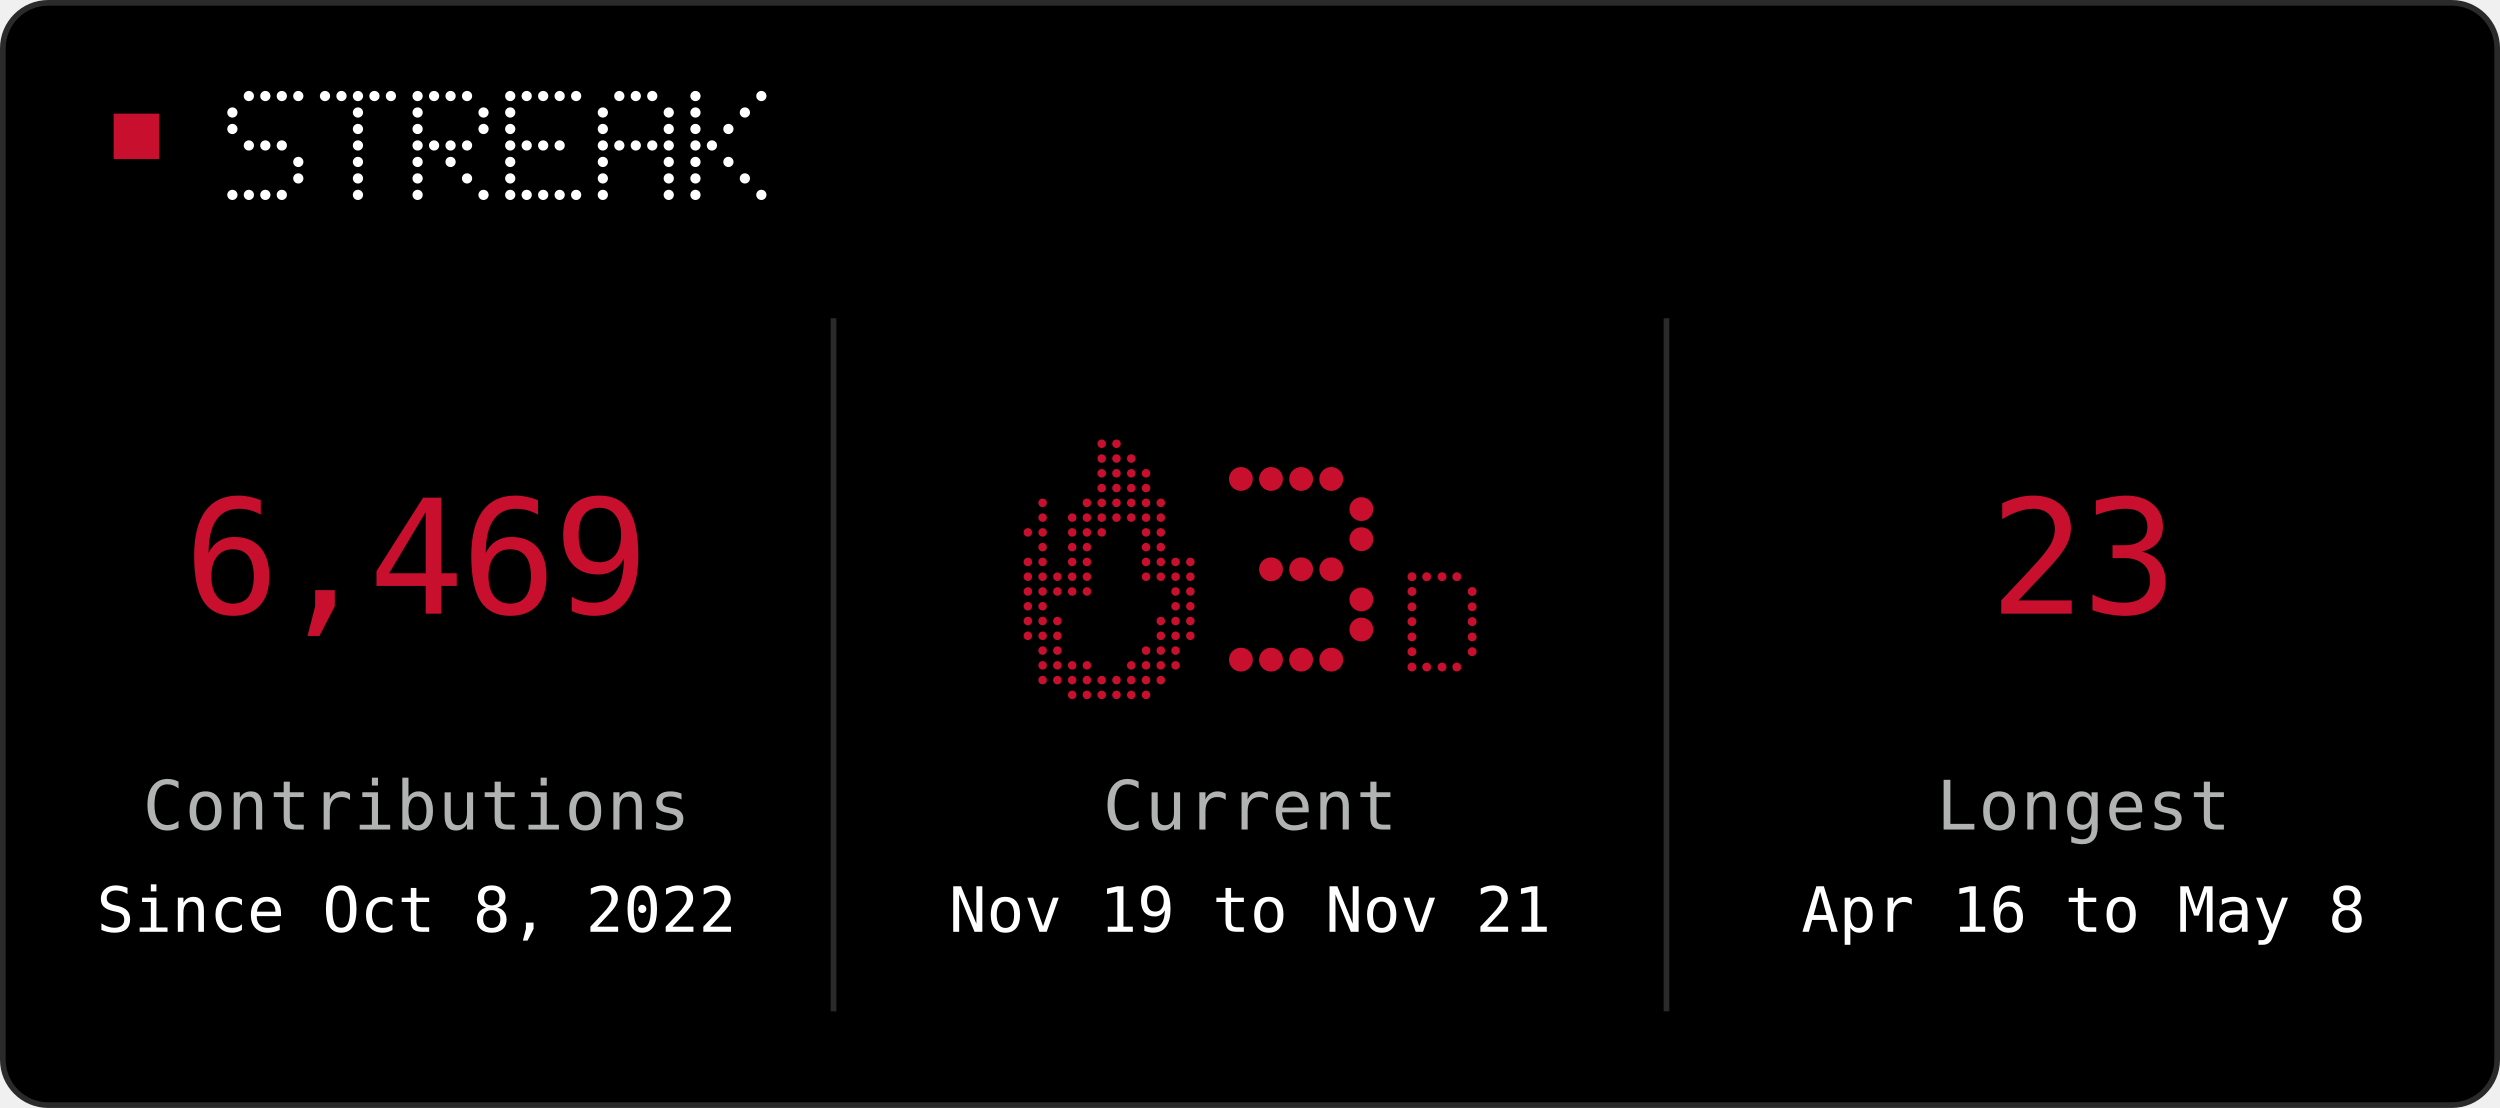
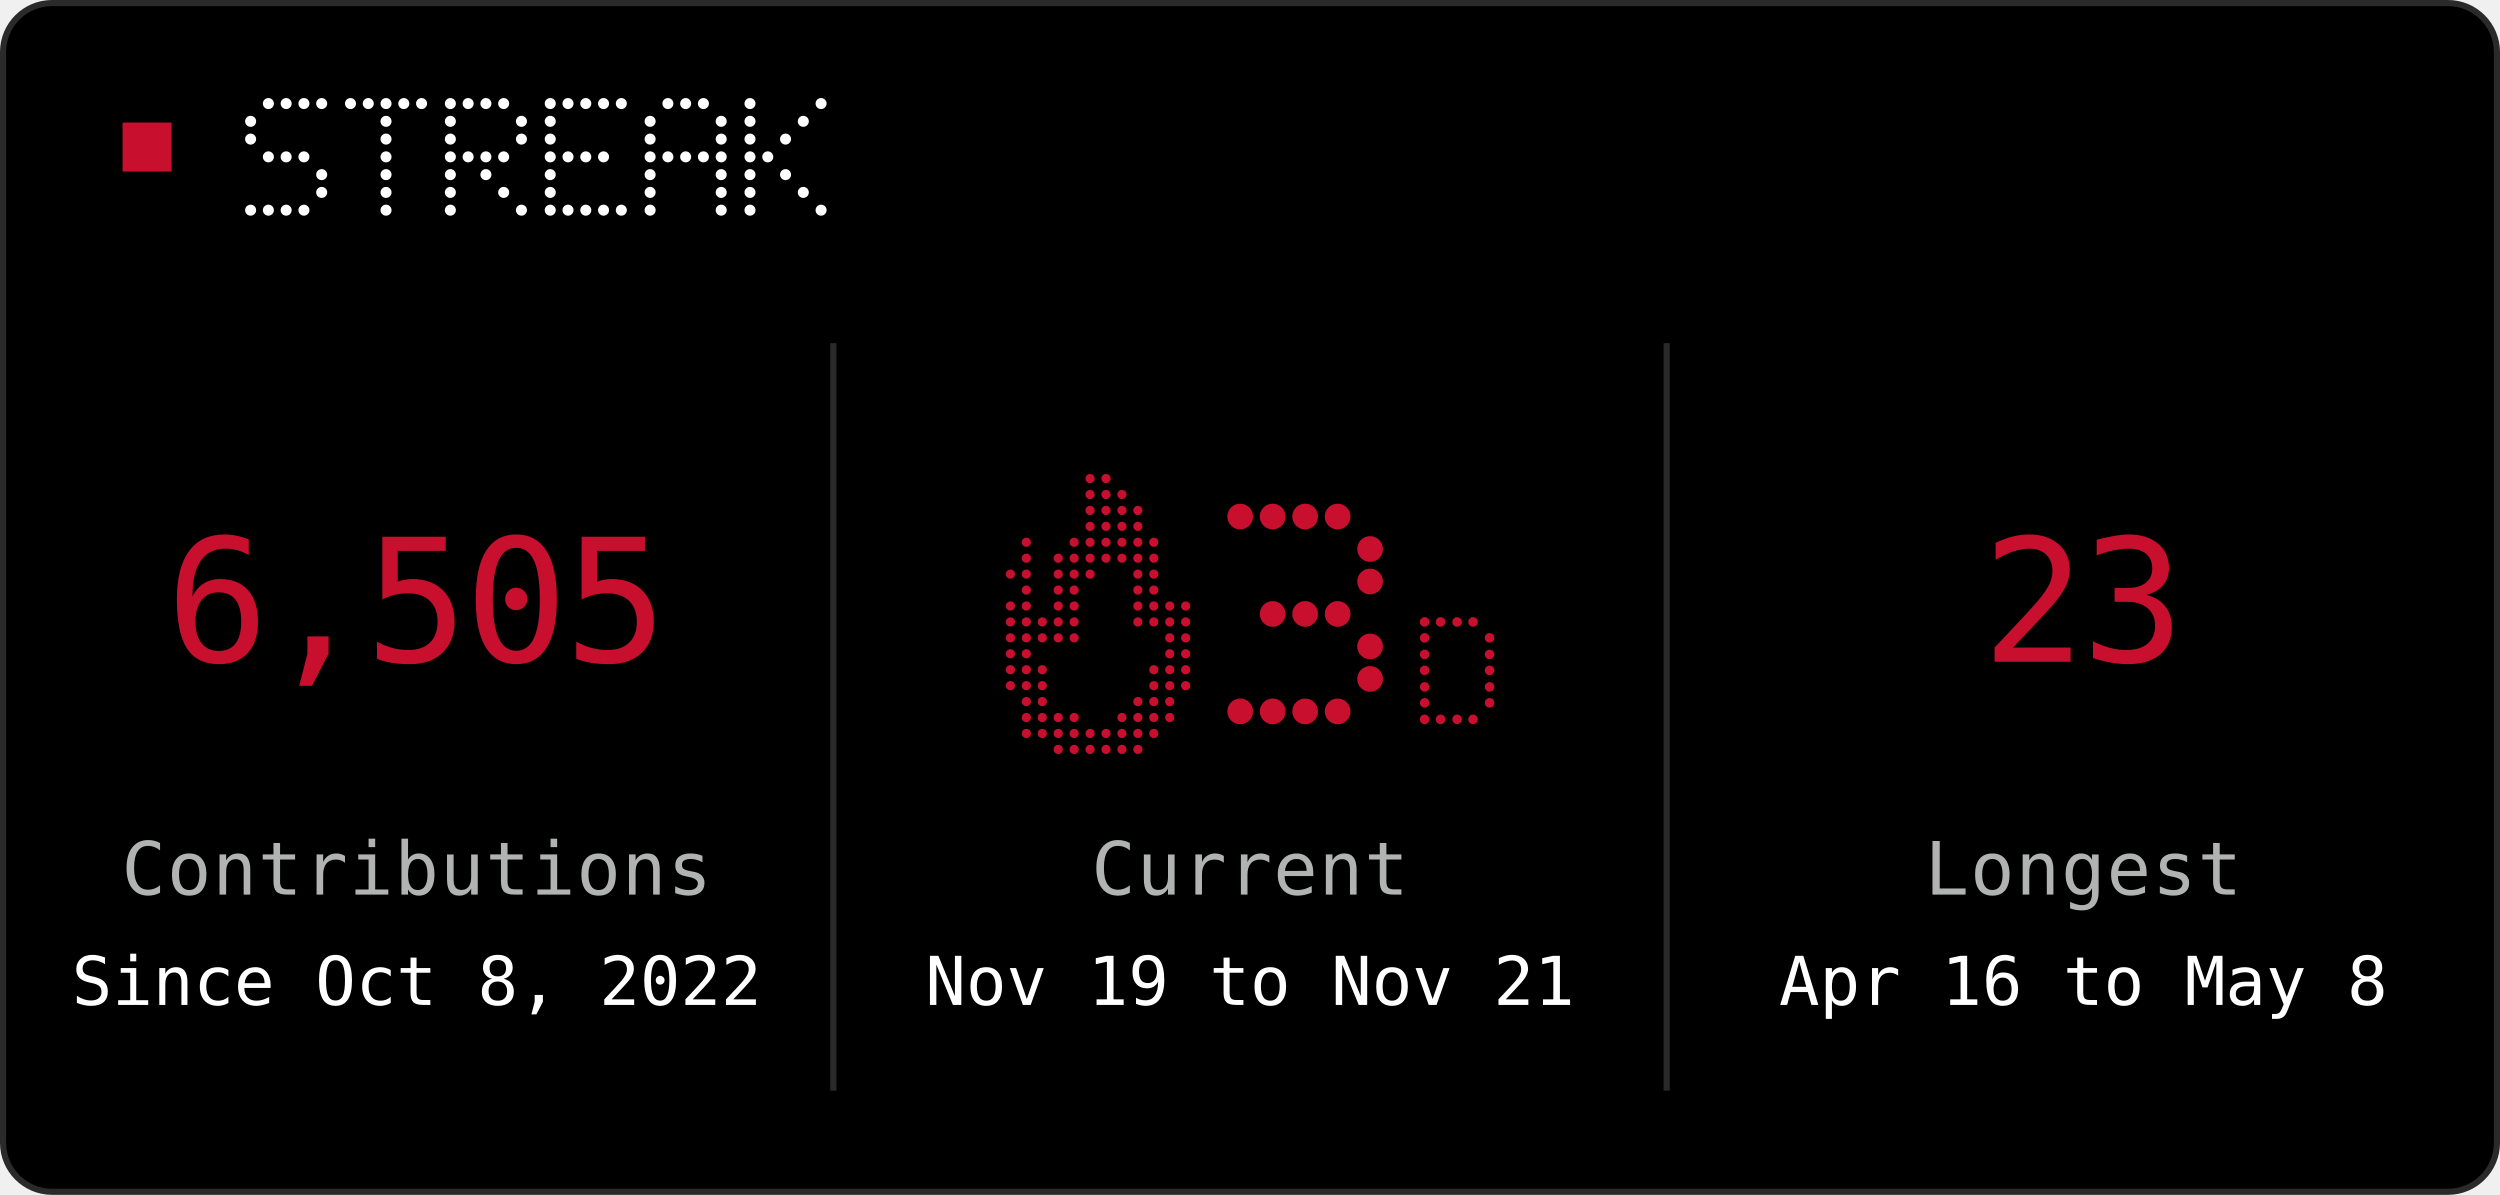
- <svg xmlns="http://www.w3.org/2000/svg" width="440" height="195" viewBox="0 0 440 195" role="img">
-   <rect x="0.5" y="0.5" width="439" height="194" rx="8" fill="#000000" stroke="#2A2A2A" />
+ <svg xmlns="http://www.w3.org/2000/svg" width="408" height="195" viewBox="0 0 408 195" role="img">
+   <rect x="0.5" y="0.5" width="407" height="194" rx="8" fill="#000000" stroke="#2A2A2A" />
  <rect x="20" y="20" width="8" height="8" fill="#C8102E" />
  <circle cx="43.8" cy="16.9" r="0.90" fill="#FFFFFF" />
  <circle cx="46.7" cy="16.9" r="0.90" fill="#FFFFFF" />
  <circle cx="49.6" cy="16.9" r="0.90" fill="#FFFFFF" />
  <circle cx="52.5" cy="16.9" r="0.90" fill="#FFFFFF" />
  <circle cx="40.9" cy="19.8" r="0.90" fill="#FFFFFF" />
  <circle cx="40.9" cy="22.7" r="0.90" fill="#FFFFFF" />
  <circle cx="43.8" cy="25.6" r="0.90" fill="#FFFFFF" />
  <circle cx="46.7" cy="25.6" r="0.90" fill="#FFFFFF" />
  <circle cx="49.6" cy="25.6" r="0.90" fill="#FFFFFF" />
  <circle cx="52.5" cy="28.5" r="0.90" fill="#FFFFFF" />
  <circle cx="52.5" cy="31.4" r="0.90" fill="#FFFFFF" />
  <circle cx="40.9" cy="34.3" r="0.90" fill="#FFFFFF" />
  <circle cx="43.8" cy="34.3" r="0.90" fill="#FFFFFF" />
  <circle cx="46.7" cy="34.3" r="0.90" fill="#FFFFFF" />
  <circle cx="49.6" cy="34.3" r="0.90" fill="#FFFFFF" />
  <circle cx="57.2" cy="16.9" r="0.90" fill="#FFFFFF" />
  <circle cx="60.1" cy="16.9" r="0.90" fill="#FFFFFF" />
  <circle cx="63.0" cy="16.9" r="0.90" fill="#FFFFFF" />
  <circle cx="65.9" cy="16.9" r="0.90" fill="#FFFFFF" />
  <circle cx="68.8" cy="16.9" r="0.90" fill="#FFFFFF" />
  <circle cx="63.0" cy="19.8" r="0.90" fill="#FFFFFF" />
  <circle cx="63.0" cy="22.7" r="0.90" fill="#FFFFFF" />
  <circle cx="63.0" cy="25.6" r="0.90" fill="#FFFFFF" />
  <circle cx="63.0" cy="28.5" r="0.90" fill="#FFFFFF" />
  <circle cx="63.0" cy="31.4" r="0.90" fill="#FFFFFF" />
  <circle cx="63.0" cy="34.3" r="0.90" fill="#FFFFFF" />
  <circle cx="73.5" cy="16.9" r="0.90" fill="#FFFFFF" />
  <circle cx="76.4" cy="16.9" r="0.90" fill="#FFFFFF" />
  <circle cx="79.3" cy="16.9" r="0.90" fill="#FFFFFF" />
  <circle cx="82.2" cy="16.9" r="0.90" fill="#FFFFFF" />
  <circle cx="73.5" cy="19.8" r="0.90" fill="#FFFFFF" />
  <circle cx="85.1" cy="19.8" r="0.90" fill="#FFFFFF" />
  <circle cx="73.5" cy="22.7" r="0.90" fill="#FFFFFF" />
  <circle cx="85.1" cy="22.7" r="0.90" fill="#FFFFFF" />
  <circle cx="73.5" cy="25.6" r="0.90" fill="#FFFFFF" />
  <circle cx="76.4" cy="25.6" r="0.90" fill="#FFFFFF" />
  <circle cx="79.3" cy="25.6" r="0.90" fill="#FFFFFF" />
  <circle cx="82.2" cy="25.6" r="0.90" fill="#FFFFFF" />
  <circle cx="73.5" cy="28.5" r="0.90" fill="#FFFFFF" />
  <circle cx="79.3" cy="28.5" r="0.90" fill="#FFFFFF" />
  <circle cx="73.5" cy="31.4" r="0.90" fill="#FFFFFF" />
  <circle cx="82.2" cy="31.4" r="0.90" fill="#FFFFFF" />
  <circle cx="73.5" cy="34.3" r="0.90" fill="#FFFFFF" />
  <circle cx="85.1" cy="34.3" r="0.90" fill="#FFFFFF" />
  <circle cx="89.8" cy="16.9" r="0.90" fill="#FFFFFF" />
  <circle cx="92.7" cy="16.9" r="0.90" fill="#FFFFFF" />
  <circle cx="95.6" cy="16.9" r="0.90" fill="#FFFFFF" />
  <circle cx="98.5" cy="16.9" r="0.90" fill="#FFFFFF" />
  <circle cx="101.4" cy="16.9" r="0.90" fill="#FFFFFF" />
  <circle cx="89.8" cy="19.8" r="0.90" fill="#FFFFFF" />
  <circle cx="89.8" cy="22.7" r="0.90" fill="#FFFFFF" />
  <circle cx="89.8" cy="25.6" r="0.90" fill="#FFFFFF" />
  <circle cx="92.7" cy="25.6" r="0.90" fill="#FFFFFF" />
  <circle cx="95.6" cy="25.6" r="0.90" fill="#FFFFFF" />
  <circle cx="98.5" cy="25.6" r="0.90" fill="#FFFFFF" />
  <circle cx="89.8" cy="28.5" r="0.90" fill="#FFFFFF" />
  <circle cx="89.8" cy="31.4" r="0.90" fill="#FFFFFF" />
  <circle cx="89.8" cy="34.3" r="0.90" fill="#FFFFFF" />
  <circle cx="92.7" cy="34.3" r="0.90" fill="#FFFFFF" />
  <circle cx="95.6" cy="34.3" r="0.90" fill="#FFFFFF" />
  <circle cx="98.5" cy="34.3" r="0.90" fill="#FFFFFF" />
  <circle cx="101.4" cy="34.3" r="0.90" fill="#FFFFFF" />
  <circle cx="109.0" cy="16.9" r="0.90" fill="#FFFFFF" />
  <circle cx="111.9" cy="16.9" r="0.90" fill="#FFFFFF" />
  <circle cx="114.8" cy="16.9" r="0.90" fill="#FFFFFF" />
  <circle cx="106.1" cy="19.8" r="0.90" fill="#FFFFFF" />
  <circle cx="117.7" cy="19.8" r="0.90" fill="#FFFFFF" />
  <circle cx="106.1" cy="22.7" r="0.90" fill="#FFFFFF" />
  <circle cx="117.7" cy="22.7" r="0.90" fill="#FFFFFF" />
  <circle cx="106.1" cy="25.6" r="0.90" fill="#FFFFFF" />
  <circle cx="109.0" cy="25.6" r="0.90" fill="#FFFFFF" />
  <circle cx="111.9" cy="25.6" r="0.90" fill="#FFFFFF" />
  <circle cx="114.8" cy="25.6" r="0.90" fill="#FFFFFF" />
  <circle cx="117.7" cy="25.6" r="0.90" fill="#FFFFFF" />
  <circle cx="106.1" cy="28.5" r="0.90" fill="#FFFFFF" />
  <circle cx="117.7" cy="28.5" r="0.90" fill="#FFFFFF" />
  <circle cx="106.1" cy="31.4" r="0.90" fill="#FFFFFF" />
  <circle cx="117.7" cy="31.4" r="0.90" fill="#FFFFFF" />
  <circle cx="106.1" cy="34.3" r="0.90" fill="#FFFFFF" />
  <circle cx="117.7" cy="34.3" r="0.90" fill="#FFFFFF" />
  <circle cx="122.4" cy="16.9" r="0.90" fill="#FFFFFF" />
  <circle cx="134.0" cy="16.9" r="0.90" fill="#FFFFFF" />
  <circle cx="122.4" cy="19.8" r="0.90" fill="#FFFFFF" />
  <circle cx="131.1" cy="19.8" r="0.90" fill="#FFFFFF" />
  <circle cx="122.4" cy="22.7" r="0.90" fill="#FFFFFF" />
  <circle cx="128.2" cy="22.7" r="0.90" fill="#FFFFFF" />
  <circle cx="122.4" cy="25.6" r="0.90" fill="#FFFFFF" />
  <circle cx="125.3" cy="25.6" r="0.90" fill="#FFFFFF" />
  <circle cx="122.4" cy="28.5" r="0.90" fill="#FFFFFF" />
  <circle cx="128.2" cy="28.5" r="0.90" fill="#FFFFFF" />
  <circle cx="122.4" cy="31.4" r="0.90" fill="#FFFFFF" />
  <circle cx="131.1" cy="31.4" r="0.90" fill="#FFFFFF" />
  <circle cx="122.4" cy="34.3" r="0.90" fill="#FFFFFF" />
  <circle cx="134.0" cy="34.3" r="0.90" fill="#FFFFFF" />
-   <line x1="146.7" y1="56" x2="146.7" y2="178" stroke="#2A2A2A" />
-   <line x1="293.3" y1="56" x2="293.3" y2="178" stroke="#2A2A2A" />
-   <text x="73.3" y="108" fill="#C8102E" text-anchor="middle" font-family="ui-monospace, Geist Mono, monospace" font-size="28" letter-spacing="-0.6" dominant-baseline="auto">6,469</text>
-   <text x="73.3" y="146" fill="#B1B3B3" text-anchor="middle" font-family="ui-monospace, Geist Mono, monospace" font-size="12" letter-spacing="0.2" dominant-baseline="auto">Contributions</text>
-   <text x="73.3" y="164" fill="#FFFFFF" text-anchor="middle" font-family="ui-monospace, Geist Mono, monospace" font-size="11" letter-spacing="0" dominant-baseline="auto">Since Oct 8, 2022</text>
-   <circle cx="193.9" cy="78.1" r="0.75" fill="#C8102E" />
-   <circle cx="196.5" cy="78.1" r="0.75" fill="#C8102E" />
-   <circle cx="193.9" cy="80.7" r="0.75" fill="#C8102E" />
-   <circle cx="196.5" cy="80.7" r="0.75" fill="#C8102E" />
-   <circle cx="199.1" cy="80.7" r="0.75" fill="#C8102E" />
-   <circle cx="193.9" cy="83.3" r="0.75" fill="#C8102E" />
-   <circle cx="196.5" cy="83.3" r="0.75" fill="#C8102E" />
-   <circle cx="199.1" cy="83.3" r="0.75" fill="#C8102E" />
-   <circle cx="201.7" cy="83.3" r="0.75" fill="#C8102E" />
-   <circle cx="193.9" cy="85.9" r="0.75" fill="#C8102E" />
-   <circle cx="196.5" cy="85.9" r="0.75" fill="#C8102E" />
-   <circle cx="199.1" cy="85.9" r="0.75" fill="#C8102E" />
-   <circle cx="201.7" cy="85.9" r="0.75" fill="#C8102E" />
-   <circle cx="183.5" cy="88.5" r="0.75" fill="#C8102E" />
-   <circle cx="191.3" cy="88.5" r="0.75" fill="#C8102E" />
-   <circle cx="193.9" cy="88.5" r="0.75" fill="#C8102E" />
-   <circle cx="196.5" cy="88.5" r="0.75" fill="#C8102E" />
-   <circle cx="199.1" cy="88.5" r="0.75" fill="#C8102E" />
-   <circle cx="201.7" cy="88.5" r="0.75" fill="#C8102E" />
-   <circle cx="204.3" cy="88.5" r="0.75" fill="#C8102E" />
-   <circle cx="183.5" cy="91.1" r="0.75" fill="#C8102E" />
-   <circle cx="188.7" cy="91.1" r="0.75" fill="#C8102E" />
-   <circle cx="191.3" cy="91.1" r="0.75" fill="#C8102E" />
-   <circle cx="193.9" cy="91.1" r="0.75" fill="#C8102E" />
-   <circle cx="196.5" cy="91.1" r="0.75" fill="#C8102E" />
-   <circle cx="199.1" cy="91.1" r="0.75" fill="#C8102E" />
-   <circle cx="201.7" cy="91.1" r="0.75" fill="#C8102E" />
-   <circle cx="204.3" cy="91.1" r="0.75" fill="#C8102E" />
-   <circle cx="180.9" cy="93.7" r="0.75" fill="#C8102E" />
-   <circle cx="183.5" cy="93.7" r="0.75" fill="#C8102E" />
-   <circle cx="188.7" cy="93.7" r="0.75" fill="#C8102E" />
-   <circle cx="191.3" cy="93.7" r="0.75" fill="#C8102E" />
-   <circle cx="193.9" cy="93.7" r="0.75" fill="#C8102E" />
-   <circle cx="201.7" cy="93.7" r="0.75" fill="#C8102E" />
-   <circle cx="204.3" cy="93.7" r="0.75" fill="#C8102E" />
-   <circle cx="183.5" cy="96.3" r="0.75" fill="#C8102E" />
-   <circle cx="188.7" cy="96.3" r="0.75" fill="#C8102E" />
-   <circle cx="191.3" cy="96.3" r="0.75" fill="#C8102E" />
-   <circle cx="201.7" cy="96.3" r="0.75" fill="#C8102E" />
-   <circle cx="204.3" cy="96.3" r="0.75" fill="#C8102E" />
-   <circle cx="180.9" cy="98.9" r="0.75" fill="#C8102E" />
-   <circle cx="183.5" cy="98.9" r="0.75" fill="#C8102E" />
-   <circle cx="188.7" cy="98.9" r="0.75" fill="#C8102E" />
-   <circle cx="191.3" cy="98.9" r="0.75" fill="#C8102E" />
-   <circle cx="201.7" cy="98.9" r="0.75" fill="#C8102E" />
-   <circle cx="204.3" cy="98.9" r="0.75" fill="#C8102E" />
-   <circle cx="206.9" cy="98.9" r="0.75" fill="#C8102E" />
-   <circle cx="209.5" cy="98.9" r="0.75" fill="#C8102E" />
-   <circle cx="180.9" cy="101.5" r="0.75" fill="#C8102E" />
-   <circle cx="183.5" cy="101.5" r="0.75" fill="#C8102E" />
-   <circle cx="186.1" cy="101.5" r="0.75" fill="#C8102E" />
-   <circle cx="188.7" cy="101.5" r="0.75" fill="#C8102E" />
-   <circle cx="191.3" cy="101.5" r="0.75" fill="#C8102E" />
-   <circle cx="201.7" cy="101.5" r="0.75" fill="#C8102E" />
-   <circle cx="204.3" cy="101.5" r="0.75" fill="#C8102E" />
-   <circle cx="206.9" cy="101.5" r="0.75" fill="#C8102E" />
-   <circle cx="209.5" cy="101.5" r="0.75" fill="#C8102E" />
-   <circle cx="180.9" cy="104.1" r="0.75" fill="#C8102E" />
-   <circle cx="183.5" cy="104.1" r="0.75" fill="#C8102E" />
-   <circle cx="186.1" cy="104.1" r="0.75" fill="#C8102E" />
-   <circle cx="188.7" cy="104.1" r="0.75" fill="#C8102E" />
-   <circle cx="191.3" cy="104.1" r="0.75" fill="#C8102E" />
-   <circle cx="206.9" cy="104.1" r="0.75" fill="#C8102E" />
-   <circle cx="209.5" cy="104.1" r="0.75" fill="#C8102E" />
-   <circle cx="180.9" cy="106.7" r="0.75" fill="#C8102E" />
-   <circle cx="183.5" cy="106.7" r="0.75" fill="#C8102E" />
-   <circle cx="206.9" cy="106.7" r="0.75" fill="#C8102E" />
-   <circle cx="209.5" cy="106.7" r="0.75" fill="#C8102E" />
-   <circle cx="180.9" cy="109.3" r="0.75" fill="#C8102E" />
-   <circle cx="183.5" cy="109.3" r="0.75" fill="#C8102E" />
-   <circle cx="186.1" cy="109.3" r="0.75" fill="#C8102E" />
-   <circle cx="204.3" cy="109.3" r="0.75" fill="#C8102E" />
-   <circle cx="206.9" cy="109.3" r="0.75" fill="#C8102E" />
-   <circle cx="209.5" cy="109.3" r="0.75" fill="#C8102E" />
-   <circle cx="180.9" cy="111.9" r="0.75" fill="#C8102E" />
-   <circle cx="183.5" cy="111.9" r="0.75" fill="#C8102E" />
-   <circle cx="186.1" cy="111.9" r="0.75" fill="#C8102E" />
-   <circle cx="204.3" cy="111.9" r="0.75" fill="#C8102E" />
-   <circle cx="206.9" cy="111.9" r="0.75" fill="#C8102E" />
-   <circle cx="209.5" cy="111.9" r="0.75" fill="#C8102E" />
-   <circle cx="183.5" cy="114.5" r="0.75" fill="#C8102E" />
-   <circle cx="186.1" cy="114.5" r="0.75" fill="#C8102E" />
-   <circle cx="201.7" cy="114.5" r="0.75" fill="#C8102E" />
-   <circle cx="204.3" cy="114.5" r="0.75" fill="#C8102E" />
-   <circle cx="206.9" cy="114.5" r="0.75" fill="#C8102E" />
-   <circle cx="183.5" cy="117.1" r="0.75" fill="#C8102E" />
-   <circle cx="186.1" cy="117.1" r="0.75" fill="#C8102E" />
-   <circle cx="188.7" cy="117.1" r="0.75" fill="#C8102E" />
-   <circle cx="191.3" cy="117.1" r="0.75" fill="#C8102E" />
-   <circle cx="199.1" cy="117.1" r="0.75" fill="#C8102E" />
-   <circle cx="201.7" cy="117.1" r="0.75" fill="#C8102E" />
-   <circle cx="204.3" cy="117.1" r="0.75" fill="#C8102E" />
-   <circle cx="206.9" cy="117.1" r="0.75" fill="#C8102E" />
-   <circle cx="183.5" cy="119.7" r="0.75" fill="#C8102E" />
-   <circle cx="186.1" cy="119.7" r="0.75" fill="#C8102E" />
-   <circle cx="188.7" cy="119.7" r="0.75" fill="#C8102E" />
-   <circle cx="191.3" cy="119.7" r="0.75" fill="#C8102E" />
-   <circle cx="193.9" cy="119.7" r="0.75" fill="#C8102E" />
-   <circle cx="196.5" cy="119.7" r="0.75" fill="#C8102E" />
-   <circle cx="199.1" cy="119.7" r="0.75" fill="#C8102E" />
-   <circle cx="201.7" cy="119.7" r="0.75" fill="#C8102E" />
-   <circle cx="204.3" cy="119.7" r="0.75" fill="#C8102E" />
-   <circle cx="188.7" cy="122.3" r="0.75" fill="#C8102E" />
-   <circle cx="191.3" cy="122.3" r="0.75" fill="#C8102E" />
-   <circle cx="193.9" cy="122.3" r="0.75" fill="#C8102E" />
-   <circle cx="196.5" cy="122.3" r="0.75" fill="#C8102E" />
-   <circle cx="199.1" cy="122.3" r="0.75" fill="#C8102E" />
-   <circle cx="201.7" cy="122.3" r="0.75" fill="#C8102E" />
-   <circle cx="218.4" cy="84.3" r="2.10" fill="#C8102E" />
-   <circle cx="223.7" cy="84.3" r="2.10" fill="#C8102E" />
-   <circle cx="229.0" cy="84.3" r="2.10" fill="#C8102E" />
-   <circle cx="234.3" cy="84.3" r="2.10" fill="#C8102E" />
-   <circle cx="239.6" cy="89.6" r="2.10" fill="#C8102E" />
-   <circle cx="239.6" cy="94.9" r="2.10" fill="#C8102E" />
-   <circle cx="223.7" cy="100.2" r="2.10" fill="#C8102E" />
-   <circle cx="229.0" cy="100.2" r="2.10" fill="#C8102E" />
-   <circle cx="234.3" cy="100.2" r="2.10" fill="#C8102E" />
-   <circle cx="239.6" cy="105.5" r="2.10" fill="#C8102E" />
-   <circle cx="239.6" cy="110.8" r="2.10" fill="#C8102E" />
-   <circle cx="218.4" cy="116.1" r="2.10" fill="#C8102E" />
-   <circle cx="223.7" cy="116.1" r="2.10" fill="#C8102E" />
-   <circle cx="229.0" cy="116.1" r="2.10" fill="#C8102E" />
-   <circle cx="234.3" cy="116.1" r="2.10" fill="#C8102E" />
-   <circle cx="248.5" cy="101.5" r="0.78" fill="#C8102E" />
-   <circle cx="251.1" cy="101.5" r="0.78" fill="#C8102E" />
-   <circle cx="253.8" cy="101.5" r="0.78" fill="#C8102E" />
-   <circle cx="256.4" cy="101.5" r="0.78" fill="#C8102E" />
-   <circle cx="248.5" cy="104.1" r="0.78" fill="#C8102E" />
-   <circle cx="259.1" cy="104.1" r="0.78" fill="#C8102E" />
-   <circle cx="248.5" cy="106.8" r="0.78" fill="#C8102E" />
-   <circle cx="259.1" cy="106.8" r="0.78" fill="#C8102E" />
-   <circle cx="248.5" cy="109.4" r="0.78" fill="#C8102E" />
-   <circle cx="259.1" cy="109.4" r="0.78" fill="#C8102E" />
-   <circle cx="248.5" cy="112.1" r="0.78" fill="#C8102E" />
-   <circle cx="259.1" cy="112.1" r="0.78" fill="#C8102E" />
-   <circle cx="248.5" cy="114.7" r="0.78" fill="#C8102E" />
-   <circle cx="259.1" cy="114.7" r="0.78" fill="#C8102E" />
-   <circle cx="248.5" cy="117.4" r="0.78" fill="#C8102E" />
-   <circle cx="251.1" cy="117.4" r="0.78" fill="#C8102E" />
-   <circle cx="253.8" cy="117.4" r="0.78" fill="#C8102E" />
-   <circle cx="256.4" cy="117.4" r="0.78" fill="#C8102E" />
-   <text x="220.0" y="146" fill="#B1B3B3" text-anchor="middle" font-family="ui-monospace, Geist Mono, monospace" font-size="12" letter-spacing="0.2" dominant-baseline="auto">Current</text>
-   <text x="220.0" y="164" fill="#FFFFFF" text-anchor="middle" font-family="ui-monospace, Geist Mono, monospace" font-size="11" letter-spacing="0" dominant-baseline="auto">Nov 19 to Nov 21</text>
-   <text x="366.7" y="108" fill="#C8102E" text-anchor="middle" font-family="ui-monospace, Geist Mono, monospace" font-size="28" letter-spacing="-0.6" dominant-baseline="auto">23</text>
-   <text x="366.7" y="146" fill="#B1B3B3" text-anchor="middle" font-family="ui-monospace, Geist Mono, monospace" font-size="12" letter-spacing="0.2" dominant-baseline="auto">Longest</text>
-   <text x="366.7" y="164" fill="#FFFFFF" text-anchor="middle" font-family="ui-monospace, Geist Mono, monospace" font-size="11" letter-spacing="0" dominant-baseline="auto">Apr 16 to May 8</text>
+   <line x1="136.0" y1="56" x2="136.0" y2="178" stroke="#2A2A2A" />
+   <line x1="272.0" y1="56" x2="272.0" y2="178" stroke="#2A2A2A" />
+   <text x="68.0" y="108" fill="#C8102E" text-anchor="middle" font-family="ui-monospace, Geist Mono, monospace" font-size="28" letter-spacing="-0.6" dominant-baseline="auto">6,505</text>
+   <text x="68.0" y="146" fill="#B1B3B3" text-anchor="middle" font-family="ui-monospace, Geist Mono, monospace" font-size="12" letter-spacing="0.2" dominant-baseline="auto">Contributions</text>
+   <text x="68.0" y="164" fill="#FFFFFF" text-anchor="middle" font-family="ui-monospace, Geist Mono, monospace" font-size="11" letter-spacing="0" dominant-baseline="auto">Since Oct 8, 2022</text>
+   <circle cx="177.9" cy="78.1" r="0.75" fill="#C8102E" />
+   <circle cx="180.5" cy="78.1" r="0.75" fill="#C8102E" />
+   <circle cx="177.9" cy="80.7" r="0.75" fill="#C8102E" />
+   <circle cx="180.5" cy="80.7" r="0.75" fill="#C8102E" />
+   <circle cx="183.1" cy="80.7" r="0.75" fill="#C8102E" />
+   <circle cx="177.9" cy="83.3" r="0.75" fill="#C8102E" />
+   <circle cx="180.5" cy="83.3" r="0.75" fill="#C8102E" />
+   <circle cx="183.1" cy="83.3" r="0.75" fill="#C8102E" />
+   <circle cx="185.7" cy="83.3" r="0.75" fill="#C8102E" />
+   <circle cx="177.9" cy="85.9" r="0.75" fill="#C8102E" />
+   <circle cx="180.5" cy="85.9" r="0.75" fill="#C8102E" />
+   <circle cx="183.1" cy="85.9" r="0.75" fill="#C8102E" />
+   <circle cx="185.7" cy="85.9" r="0.75" fill="#C8102E" />
+   <circle cx="167.5" cy="88.5" r="0.75" fill="#C8102E" />
+   <circle cx="175.3" cy="88.5" r="0.75" fill="#C8102E" />
+   <circle cx="177.9" cy="88.5" r="0.75" fill="#C8102E" />
+   <circle cx="180.5" cy="88.5" r="0.75" fill="#C8102E" />
+   <circle cx="183.1" cy="88.5" r="0.75" fill="#C8102E" />
+   <circle cx="185.7" cy="88.5" r="0.75" fill="#C8102E" />
+   <circle cx="188.3" cy="88.5" r="0.75" fill="#C8102E" />
+   <circle cx="167.5" cy="91.1" r="0.75" fill="#C8102E" />
+   <circle cx="172.7" cy="91.1" r="0.75" fill="#C8102E" />
+   <circle cx="175.3" cy="91.1" r="0.75" fill="#C8102E" />
+   <circle cx="177.9" cy="91.1" r="0.75" fill="#C8102E" />
+   <circle cx="180.5" cy="91.1" r="0.75" fill="#C8102E" />
+   <circle cx="183.1" cy="91.1" r="0.75" fill="#C8102E" />
+   <circle cx="185.7" cy="91.1" r="0.75" fill="#C8102E" />
+   <circle cx="188.3" cy="91.1" r="0.75" fill="#C8102E" />
+   <circle cx="164.9" cy="93.7" r="0.75" fill="#C8102E" />
+   <circle cx="167.5" cy="93.7" r="0.75" fill="#C8102E" />
+   <circle cx="172.7" cy="93.7" r="0.75" fill="#C8102E" />
+   <circle cx="175.3" cy="93.7" r="0.75" fill="#C8102E" />
+   <circle cx="177.9" cy="93.7" r="0.75" fill="#C8102E" />
+   <circle cx="185.7" cy="93.7" r="0.75" fill="#C8102E" />
+   <circle cx="188.3" cy="93.7" r="0.75" fill="#C8102E" />
+   <circle cx="167.5" cy="96.3" r="0.75" fill="#C8102E" />
+   <circle cx="172.7" cy="96.3" r="0.75" fill="#C8102E" />
+   <circle cx="175.3" cy="96.3" r="0.75" fill="#C8102E" />
+   <circle cx="185.7" cy="96.3" r="0.75" fill="#C8102E" />
+   <circle cx="188.3" cy="96.3" r="0.75" fill="#C8102E" />
+   <circle cx="164.9" cy="98.9" r="0.75" fill="#C8102E" />
+   <circle cx="167.5" cy="98.9" r="0.75" fill="#C8102E" />
+   <circle cx="172.7" cy="98.9" r="0.75" fill="#C8102E" />
+   <circle cx="175.3" cy="98.9" r="0.75" fill="#C8102E" />
+   <circle cx="185.7" cy="98.9" r="0.75" fill="#C8102E" />
+   <circle cx="188.3" cy="98.9" r="0.75" fill="#C8102E" />
+   <circle cx="190.9" cy="98.9" r="0.75" fill="#C8102E" />
+   <circle cx="193.5" cy="98.9" r="0.75" fill="#C8102E" />
+   <circle cx="164.9" cy="101.5" r="0.75" fill="#C8102E" />
+   <circle cx="167.5" cy="101.5" r="0.75" fill="#C8102E" />
+   <circle cx="170.1" cy="101.5" r="0.75" fill="#C8102E" />
+   <circle cx="172.7" cy="101.5" r="0.75" fill="#C8102E" />
+   <circle cx="175.3" cy="101.5" r="0.75" fill="#C8102E" />
+   <circle cx="185.7" cy="101.5" r="0.75" fill="#C8102E" />
+   <circle cx="188.3" cy="101.5" r="0.75" fill="#C8102E" />
+   <circle cx="190.9" cy="101.5" r="0.75" fill="#C8102E" />
+   <circle cx="193.5" cy="101.5" r="0.75" fill="#C8102E" />
+   <circle cx="164.9" cy="104.1" r="0.75" fill="#C8102E" />
+   <circle cx="167.5" cy="104.1" r="0.75" fill="#C8102E" />
+   <circle cx="170.1" cy="104.1" r="0.75" fill="#C8102E" />
+   <circle cx="172.7" cy="104.1" r="0.75" fill="#C8102E" />
+   <circle cx="175.3" cy="104.1" r="0.75" fill="#C8102E" />
+   <circle cx="190.9" cy="104.1" r="0.75" fill="#C8102E" />
+   <circle cx="193.5" cy="104.1" r="0.75" fill="#C8102E" />
+   <circle cx="164.9" cy="106.7" r="0.75" fill="#C8102E" />
+   <circle cx="167.5" cy="106.7" r="0.75" fill="#C8102E" />
+   <circle cx="190.9" cy="106.7" r="0.75" fill="#C8102E" />
+   <circle cx="193.5" cy="106.7" r="0.75" fill="#C8102E" />
+   <circle cx="164.9" cy="109.3" r="0.75" fill="#C8102E" />
+   <circle cx="167.5" cy="109.3" r="0.75" fill="#C8102E" />
+   <circle cx="170.1" cy="109.3" r="0.75" fill="#C8102E" />
+   <circle cx="188.3" cy="109.3" r="0.75" fill="#C8102E" />
+   <circle cx="190.9" cy="109.3" r="0.75" fill="#C8102E" />
+   <circle cx="193.5" cy="109.3" r="0.75" fill="#C8102E" />
+   <circle cx="164.9" cy="111.9" r="0.75" fill="#C8102E" />
+   <circle cx="167.5" cy="111.9" r="0.75" fill="#C8102E" />
+   <circle cx="170.1" cy="111.9" r="0.75" fill="#C8102E" />
+   <circle cx="188.3" cy="111.9" r="0.75" fill="#C8102E" />
+   <circle cx="190.9" cy="111.9" r="0.75" fill="#C8102E" />
+   <circle cx="193.5" cy="111.9" r="0.75" fill="#C8102E" />
+   <circle cx="167.5" cy="114.5" r="0.75" fill="#C8102E" />
+   <circle cx="170.1" cy="114.5" r="0.75" fill="#C8102E" />
+   <circle cx="185.7" cy="114.5" r="0.75" fill="#C8102E" />
+   <circle cx="188.3" cy="114.5" r="0.75" fill="#C8102E" />
+   <circle cx="190.9" cy="114.5" r="0.75" fill="#C8102E" />
+   <circle cx="167.5" cy="117.1" r="0.75" fill="#C8102E" />
+   <circle cx="170.1" cy="117.1" r="0.75" fill="#C8102E" />
+   <circle cx="172.7" cy="117.1" r="0.75" fill="#C8102E" />
+   <circle cx="175.3" cy="117.1" r="0.75" fill="#C8102E" />
+   <circle cx="183.1" cy="117.1" r="0.75" fill="#C8102E" />
+   <circle cx="185.7" cy="117.1" r="0.75" fill="#C8102E" />
+   <circle cx="188.3" cy="117.1" r="0.75" fill="#C8102E" />
+   <circle cx="190.9" cy="117.1" r="0.75" fill="#C8102E" />
+   <circle cx="167.5" cy="119.7" r="0.75" fill="#C8102E" />
+   <circle cx="170.1" cy="119.7" r="0.75" fill="#C8102E" />
+   <circle cx="172.7" cy="119.7" r="0.75" fill="#C8102E" />
+   <circle cx="175.3" cy="119.7" r="0.75" fill="#C8102E" />
+   <circle cx="177.9" cy="119.7" r="0.75" fill="#C8102E" />
+   <circle cx="180.5" cy="119.7" r="0.75" fill="#C8102E" />
+   <circle cx="183.1" cy="119.7" r="0.75" fill="#C8102E" />
+   <circle cx="185.7" cy="119.7" r="0.75" fill="#C8102E" />
+   <circle cx="188.3" cy="119.7" r="0.75" fill="#C8102E" />
+   <circle cx="172.7" cy="122.3" r="0.75" fill="#C8102E" />
+   <circle cx="175.3" cy="122.3" r="0.75" fill="#C8102E" />
+   <circle cx="177.9" cy="122.3" r="0.75" fill="#C8102E" />
+   <circle cx="180.5" cy="122.3" r="0.75" fill="#C8102E" />
+   <circle cx="183.1" cy="122.3" r="0.75" fill="#C8102E" />
+   <circle cx="185.7" cy="122.3" r="0.75" fill="#C8102E" />
+   <circle cx="202.4" cy="84.3" r="2.10" fill="#C8102E" />
+   <circle cx="207.7" cy="84.3" r="2.10" fill="#C8102E" />
+   <circle cx="213.0" cy="84.3" r="2.10" fill="#C8102E" />
+   <circle cx="218.3" cy="84.3" r="2.10" fill="#C8102E" />
+   <circle cx="223.6" cy="89.6" r="2.10" fill="#C8102E" />
+   <circle cx="223.6" cy="94.9" r="2.10" fill="#C8102E" />
+   <circle cx="207.7" cy="100.2" r="2.10" fill="#C8102E" />
+   <circle cx="213.0" cy="100.2" r="2.10" fill="#C8102E" />
+   <circle cx="218.3" cy="100.2" r="2.10" fill="#C8102E" />
+   <circle cx="223.6" cy="105.5" r="2.10" fill="#C8102E" />
+   <circle cx="223.6" cy="110.8" r="2.10" fill="#C8102E" />
+   <circle cx="202.4" cy="116.1" r="2.10" fill="#C8102E" />
+   <circle cx="207.7" cy="116.1" r="2.10" fill="#C8102E" />
+   <circle cx="213.0" cy="116.1" r="2.10" fill="#C8102E" />
+   <circle cx="218.3" cy="116.1" r="2.10" fill="#C8102E" />
+   <circle cx="232.5" cy="101.5" r="0.78" fill="#C8102E" />
+   <circle cx="235.1" cy="101.5" r="0.78" fill="#C8102E" />
+   <circle cx="237.8" cy="101.5" r="0.78" fill="#C8102E" />
+   <circle cx="240.4" cy="101.5" r="0.78" fill="#C8102E" />
+   <circle cx="232.5" cy="104.1" r="0.78" fill="#C8102E" />
+   <circle cx="243.1" cy="104.1" r="0.78" fill="#C8102E" />
+   <circle cx="232.5" cy="106.8" r="0.78" fill="#C8102E" />
+   <circle cx="243.1" cy="106.8" r="0.78" fill="#C8102E" />
+   <circle cx="232.5" cy="109.4" r="0.78" fill="#C8102E" />
+   <circle cx="243.1" cy="109.4" r="0.78" fill="#C8102E" />
+   <circle cx="232.5" cy="112.1" r="0.78" fill="#C8102E" />
+   <circle cx="243.1" cy="112.1" r="0.78" fill="#C8102E" />
+   <circle cx="232.5" cy="114.7" r="0.78" fill="#C8102E" />
+   <circle cx="243.1" cy="114.7" r="0.78" fill="#C8102E" />
+   <circle cx="232.5" cy="117.4" r="0.78" fill="#C8102E" />
+   <circle cx="235.1" cy="117.4" r="0.78" fill="#C8102E" />
+   <circle cx="237.8" cy="117.4" r="0.78" fill="#C8102E" />
+   <circle cx="240.4" cy="117.4" r="0.78" fill="#C8102E" />
+   <text x="204.0" y="146" fill="#B1B3B3" text-anchor="middle" font-family="ui-monospace, Geist Mono, monospace" font-size="12" letter-spacing="0.2" dominant-baseline="auto">Current</text>
+   <text x="204.0" y="164" fill="#FFFFFF" text-anchor="middle" font-family="ui-monospace, Geist Mono, monospace" font-size="11" letter-spacing="0" dominant-baseline="auto">Nov 19 to Nov 21</text>
+   <text x="340.0" y="108" fill="#C8102E" text-anchor="middle" font-family="ui-monospace, Geist Mono, monospace" font-size="28" letter-spacing="-0.6" dominant-baseline="auto">23</text>
+   <text x="340.0" y="146" fill="#B1B3B3" text-anchor="middle" font-family="ui-monospace, Geist Mono, monospace" font-size="12" letter-spacing="0.2" dominant-baseline="auto">Longest</text>
+   <text x="340.0" y="164" fill="#FFFFFF" text-anchor="middle" font-family="ui-monospace, Geist Mono, monospace" font-size="11" letter-spacing="0" dominant-baseline="auto">Apr 16 to May 8</text>
</svg>
